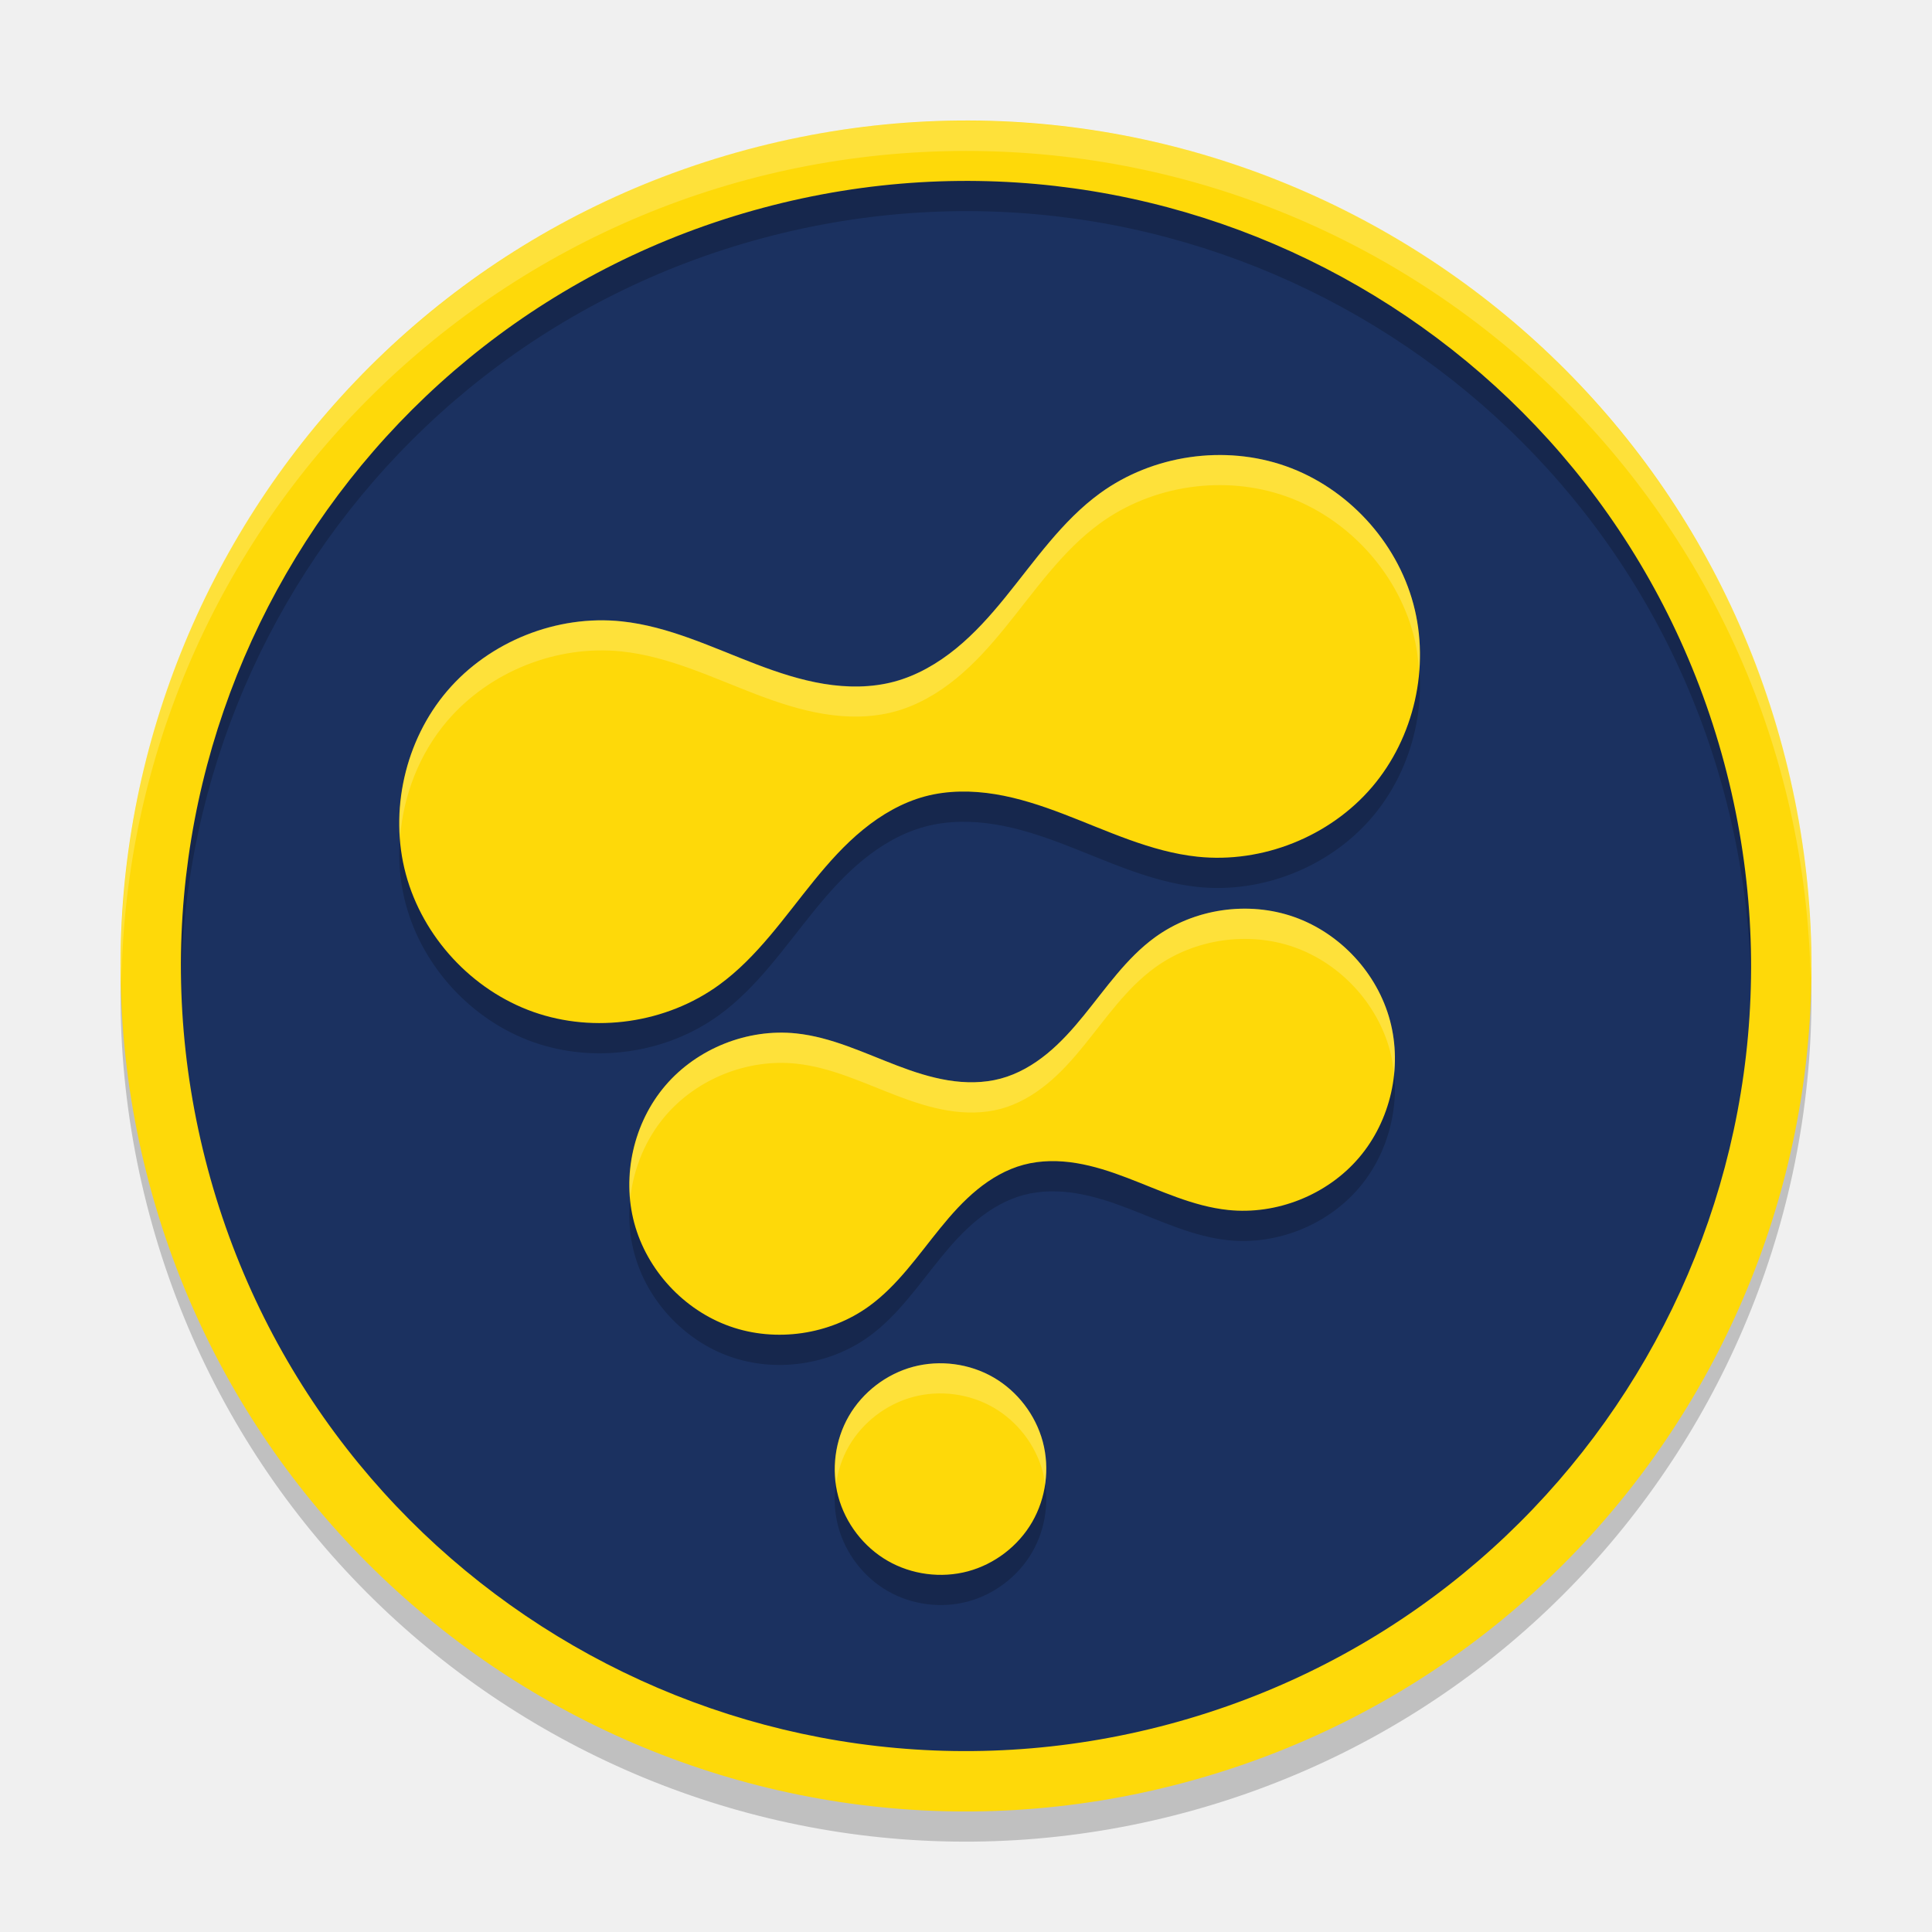
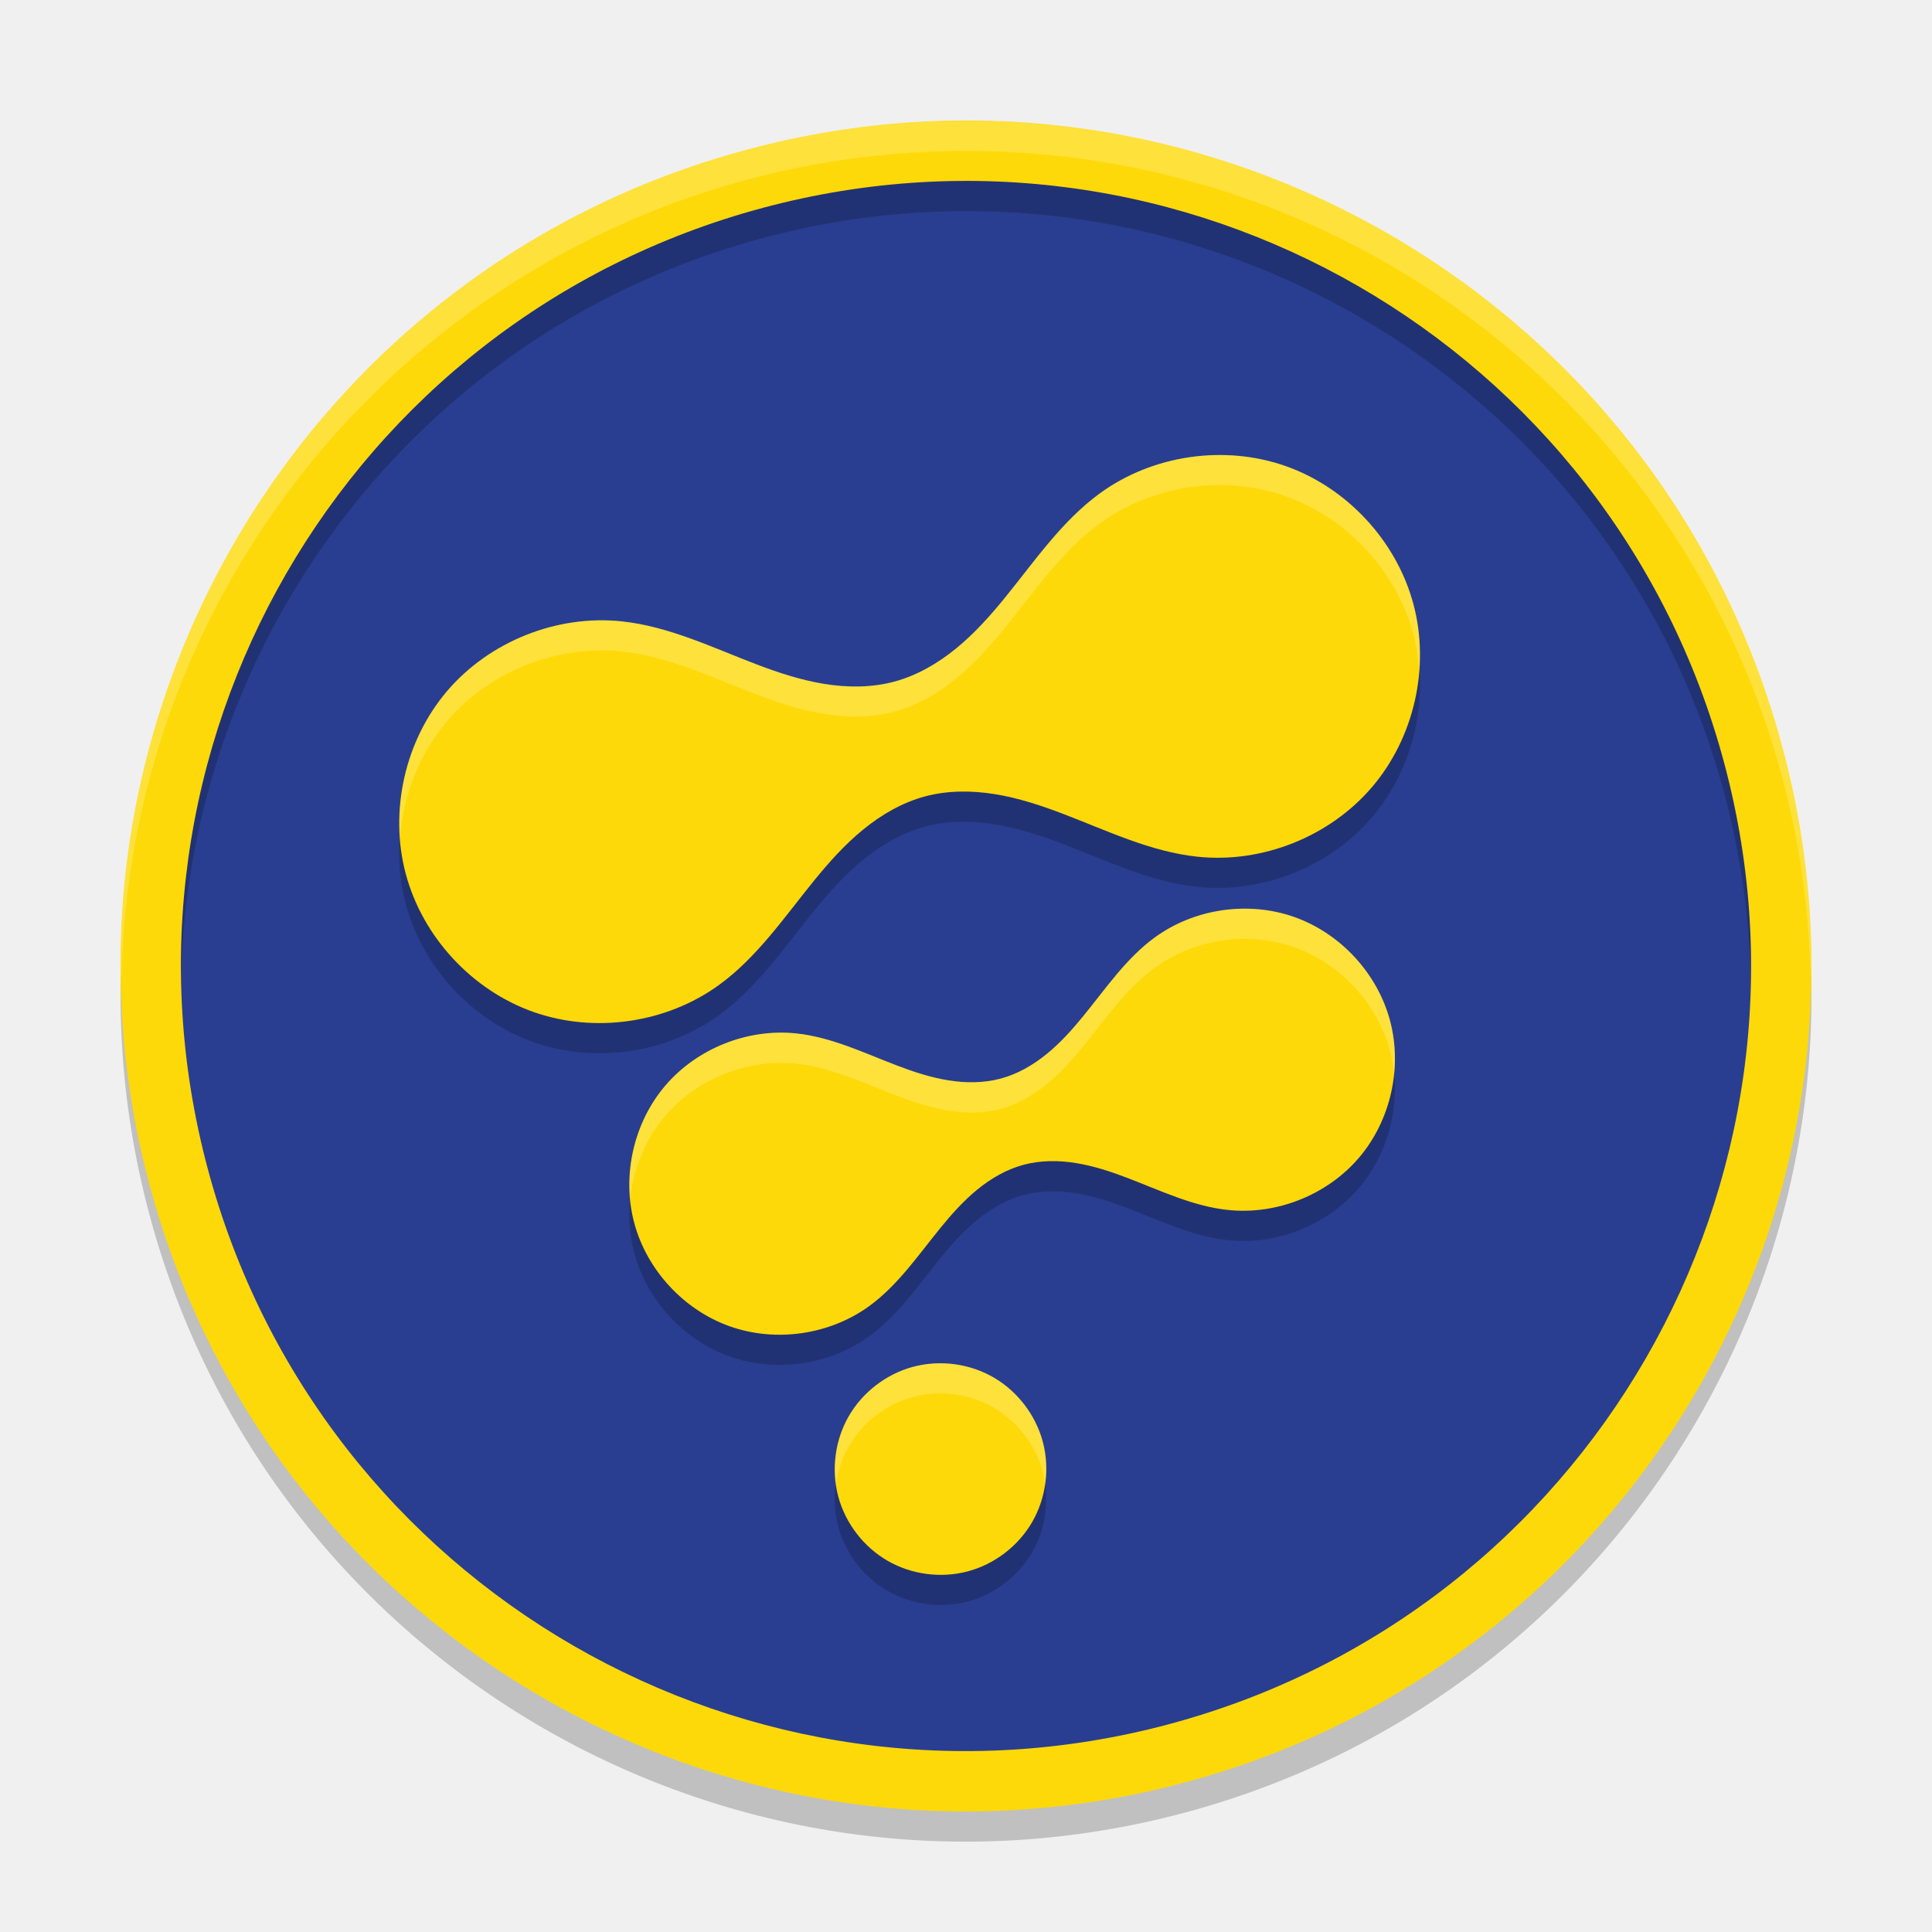
<svg xmlns="http://www.w3.org/2000/svg" width="64" height="64" version="1.1" viewBox="0 0 64 64">
  <g transform="matrix(1.4,0,0,1.4,-1.599999,-1.599991)">
-     <circle style="fill:#1b3160" cx="16.971" cy="29.394" r="19" transform="rotate(-15)" />
+     <circle style="fill:#293e91" cx="16.971" cy="29.394" r="19" transform="rotate(-15)" />
    <path d="m 22.748,34.198 c -0.633,0.17 -1.193,0.599 -1.521,1.167 -0.328,0.568 -0.42,1.267 -0.25,1.901 0.17,0.633 0.599,1.193 1.167,1.521 0.568,0.328 1.267,0.42 1.901,0.25 0.633,-0.17 1.193,-0.599 1.521,-1.167 0.328,-0.568 0.42,-1.267 0.25,-1.901 -0.17,-0.633 -0.599,-1.193 -1.167,-1.521 -0.568,-0.328 -1.267,-0.42 -1.901,-0.25 z M 30.201,30.488 c 1.149,0.121 2.345,-0.356 3.095,-1.234 0.751,-0.878 1.035,-2.134 0.736,-3.25 -0.299,-1.116 -1.173,-2.061 -2.262,-2.447 -1.089,-0.386 -2.363,-0.201 -3.298,0.479 -0.677,0.492 -1.157,1.202 -1.686,1.851 -0.264,0.325 -0.545,0.639 -0.869,0.904 -0.324,0.265 -0.694,0.481 -1.099,0.589 -0.404,0.108 -0.833,0.107 -1.246,0.039 -0.413,-0.068 -0.813,-0.199 -1.205,-0.349 -0.782,-0.298 -1.553,-0.673 -2.386,-0.76 -1.149,-0.121 -2.345,0.356 -3.095,1.234 -0.751,0.878 -1.035,2.134 -0.736,3.25 0.299,1.116 1.173,2.061 2.262,2.447 1.089,0.386 2.363,0.201 3.298,-0.479 0.677,-0.492 1.157,-1.202 1.686,-1.851 0.264,-0.325 0.545,-0.639 0.869,-0.904 0.324,-0.265 0.694,-0.481 1.099,-0.589 0.404,-0.108 0.833,-0.107 1.246,-0.039 0.413,0.068 0.813,0.199 1.205,0.349 0.782,0.298 1.553,0.673 2.386,0.76 z m -0.723,-8.359 c 1.532,0.162 3.126,-0.474 4.127,-1.645 1.001,-1.171 1.38,-2.845 0.981,-4.333 -0.399,-1.488 -1.564,-2.748 -3.016,-3.262 -1.452,-0.514 -3.151,-0.267 -4.397,0.639 -0.903,0.657 -1.543,1.602 -2.248,2.469 -0.352,0.433 -0.726,0.852 -1.159,1.205 -0.432,0.353 -0.926,0.641 -1.465,0.786 -0.539,0.144 -1.11,0.142 -1.661,0.052 -0.551,-0.09 -1.084,-0.266 -1.606,-0.465 -1.043,-0.398 -2.07,-0.897 -3.181,-1.014 -1.532,-0.162 -3.126,0.474 -4.127,1.645 -1.001,1.171 -1.38,2.845 -0.981,4.333 0.399,1.488 1.564,2.748 3.016,3.262 1.452,0.514 3.151,0.267 4.397,-0.639 0.903,-0.657 1.543,-1.602 2.248,-2.469 0.352,-0.433 0.726,-0.852 1.159,-1.205 0.432,-0.353 0.926,-0.641 1.465,-0.786 0.539,-0.144 1.11,-0.142 1.661,-0.052 0.551,0.09 1.084,0.266 1.606,0.465 1.043,0.398 2.07,0.897 3.181,1.014 z" style="opacity:0.2" />
    <path style="fill:#fed909" d="m 22.748,33.484 c -0.633,0.17 -1.193,0.599 -1.521,1.167 -0.328,0.568 -0.42,1.267 -0.25,1.901 0.17,0.633 0.599,1.193 1.167,1.521 0.568,0.328 1.267,0.42 1.901,0.25 0.633,-0.17 1.193,-0.599 1.521,-1.167 0.328,-0.568 0.42,-1.267 0.25,-1.901 -0.17,-0.633 -0.599,-1.193 -1.167,-1.521 -0.568,-0.328 -1.267,-0.42 -1.901,-0.25 z M 30.201,29.773 c 1.149,0.121 2.345,-0.356 3.095,-1.234 0.751,-0.878 1.035,-2.134 0.736,-3.25 -0.299,-1.116 -1.173,-2.061 -2.262,-2.447 -1.089,-0.386 -2.363,-0.201 -3.298,0.479 -0.677,0.492 -1.157,1.202 -1.686,1.851 -0.264,0.325 -0.545,0.639 -0.869,0.904 -0.324,0.265 -0.694,0.481 -1.099,0.589 -0.404,0.108 -0.833,0.107 -1.246,0.039 -0.413,-0.068 -0.813,-0.199 -1.205,-0.349 -0.782,-0.298 -1.553,-0.673 -2.386,-0.76 -1.149,-0.121 -2.345,0.356 -3.095,1.234 -0.751,0.878 -1.035,2.134 -0.736,3.25 0.299,1.116 1.173,2.061 2.262,2.447 1.089,0.386 2.363,0.201 3.298,-0.479 0.677,-0.492 1.157,-1.202 1.686,-1.851 0.264,-0.325 0.545,-0.639 0.869,-0.904 0.324,-0.265 0.694,-0.481 1.099,-0.589 0.404,-0.108 0.833,-0.107 1.246,-0.039 0.413,0.068 0.813,0.199 1.205,0.349 0.782,0.298 1.553,0.673 2.386,0.76 z m -0.723,-8.359 c 1.532,0.162 3.126,-0.474 4.127,-1.645 1.001,-1.171 1.38,-2.845 0.981,-4.333 -0.399,-1.488 -1.564,-2.748 -3.016,-3.262 -1.452,-0.514 -3.151,-0.267 -4.397,0.639 -0.903,0.657 -1.543,1.602 -2.248,2.469 -0.352,0.433 -0.726,0.852 -1.159,1.205 -0.432,0.353 -0.926,0.641 -1.465,0.786 -0.539,0.144 -1.11,0.142 -1.661,0.052 -0.551,-0.09 -1.084,-0.266 -1.606,-0.465 -1.043,-0.398 -2.07,-0.897 -3.181,-1.014 -1.532,-0.162 -3.126,0.474 -4.127,1.645 -1.001,1.171 -1.38,2.845 -0.981,4.333 0.399,1.488 1.564,2.748 3.016,3.262 1.452,0.514 3.151,0.267 4.397,-0.639 0.903,-0.657 1.543,-1.602 2.248,-2.469 0.352,-0.433 0.726,-0.852 1.159,-1.205 0.432,-0.353 0.926,-0.641 1.465,-0.786 0.539,-0.144 1.11,-0.142 1.661,-0.052 0.551,0.09 1.084,0.266 1.606,0.465 1.043,0.398 2.07,0.897 3.181,1.014 z" />
    <path d="M 41.939,19.908 A 18.571,18.571 0 0 0 19.193,6.776 18.571,18.571 0 0 0 6.061,29.521 18.571,18.571 0 0 0 28.807,42.653 18.571,18.571 0 0 0 41.939,19.908 Z m 1.38,-0.37 A 20,20 0 0 1 29.176,44.033 20,20 0 0 1 4.681,29.891 20,20 0 0 1 18.824,5.396 20,20 0 0 1 43.319,19.538 Z" style="opacity:0.2" />
    <path style="fill:#fed909" d="M 41.939,19.193 A 18.571,18.571 0 0 0 19.193,6.061 18.571,18.571 0 0 0 6.061,28.807 18.571,18.571 0 0 0 28.807,41.939 18.571,18.571 0 0 0 41.939,19.193 Z M 43.319,18.824 A 20,20 0 0 1 29.176,43.319 20,20 0 0 1 4.681,29.176 20,20 0 0 1 18.824,4.681 20,20 0 0 1 43.319,18.824 Z" />
    <path style="fill:#ffffff;opacity:0.2" d="m 29.869,11.91 c -0.962,0.026 -1.918,0.335 -2.697,0.901 -0.903,0.657 -1.543,1.602 -2.247,2.468 -0.352,0.433 -0.726,0.852 -1.158,1.205 -0.432,0.353 -0.926,0.641 -1.465,0.785 -0.539,0.144 -1.111,0.143 -1.662,0.053 -0.551,-0.09 -1.086,-0.266 -1.607,-0.465 -1.043,-0.398 -2.07,-0.897 -3.181,-1.014 -1.532,-0.162 -3.126,0.474 -4.127,1.645 -0.811,0.95 -1.205,2.229 -1.116,3.472 0.078,-1.006 0.46,-1.99 1.116,-2.758 1.001,-1.171 2.595,-1.806 4.127,-1.645 1.11,0.117 2.138,0.616 3.181,1.014 0.522,0.199 1.056,0.375 1.607,0.465 0.551,0.09 1.122,0.091 1.662,-0.053 0.539,-0.144 1.033,-0.432 1.465,-0.785 0.432,-0.353 0.806,-0.772 1.158,-1.205 0.705,-0.866 1.344,-1.811 2.247,-2.468 1.246,-0.906 2.945,-1.153 4.397,-0.639 1.452,0.514 2.617,1.774 3.016,3.262 0.076,0.283 0.115,0.574 0.135,0.865 0.041,-0.529 0.002,-1.064 -0.135,-1.578 -0.399,-1.488 -1.564,-2.749 -3.016,-3.263 -0.545,-0.193 -1.124,-0.278 -1.701,-0.262 z m 0.625,10.735 c -0.721,0.02 -1.437,0.251 -2.021,0.675 -0.677,0.492 -1.158,1.203 -1.687,1.853 -0.264,0.325 -0.544,0.639 -0.868,0.904 -0.324,0.265 -0.695,0.48 -1.099,0.589 -0.404,0.108 -0.833,0.107 -1.246,0.039 -0.413,-0.068 -0.814,-0.2 -1.205,-0.349 -0.782,-0.298 -1.553,-0.673 -2.386,-0.76 -1.149,-0.121 -2.344,0.356 -3.094,1.235 -0.624,0.73 -0.92,1.719 -0.833,2.673 0.077,-0.717 0.364,-1.412 0.833,-1.96 0.751,-0.878 1.945,-1.354 3.094,-1.233 0.833,0.088 1.603,0.462 2.386,0.76 0.391,0.149 0.792,0.281 1.205,0.349 0.413,0.068 0.841,0.069 1.246,-0.039 0.404,-0.108 0.775,-0.325 1.099,-0.59 0.324,-0.265 0.604,-0.579 0.868,-0.904 0.528,-0.65 1.009,-1.359 1.687,-1.851 0.935,-0.679 2.209,-0.864 3.298,-0.479 1.089,0.386 1.962,1.331 2.261,2.447 0.05,0.188 0.078,0.38 0.096,0.573 0.046,-0.431 0.016,-0.869 -0.096,-1.288 -0.299,-1.116 -1.172,-2.061 -2.261,-2.447 -0.408,-0.145 -0.844,-0.209 -1.277,-0.197 z M 23.233,33.405 c -0.164,0.01 -0.326,0.036 -0.484,0.078 -0.633,0.17 -1.193,0.6 -1.521,1.168 -0.275,0.477 -0.374,1.045 -0.301,1.59 0.047,-0.308 0.146,-0.608 0.301,-0.878 0.328,-0.568 0.887,-0.997 1.521,-1.166 0.633,-0.17 1.332,-0.078 1.9,0.25 0.568,0.328 0.998,0.887 1.168,1.521 0.027,0.101 0.036,0.207 0.05,0.311 0.052,-0.341 0.039,-0.691 -0.05,-1.024 -0.17,-0.633 -0.6,-1.194 -1.168,-1.522 -0.426,-0.246 -0.925,-0.358 -1.416,-0.328 z" />
    <path d="M 24,4 A 20,20 0 0 0 4,24 20,20 0 0 0 4.015,24.419 20,20 0 0 1 24,4.714 20,20 0 0 1 43.985,24.296 20,20 0 0 0 44,24 20,20 0 0 0 24,4 Z" style="opacity:0.2;fill:#ffffff" />
  </g>
</svg>
